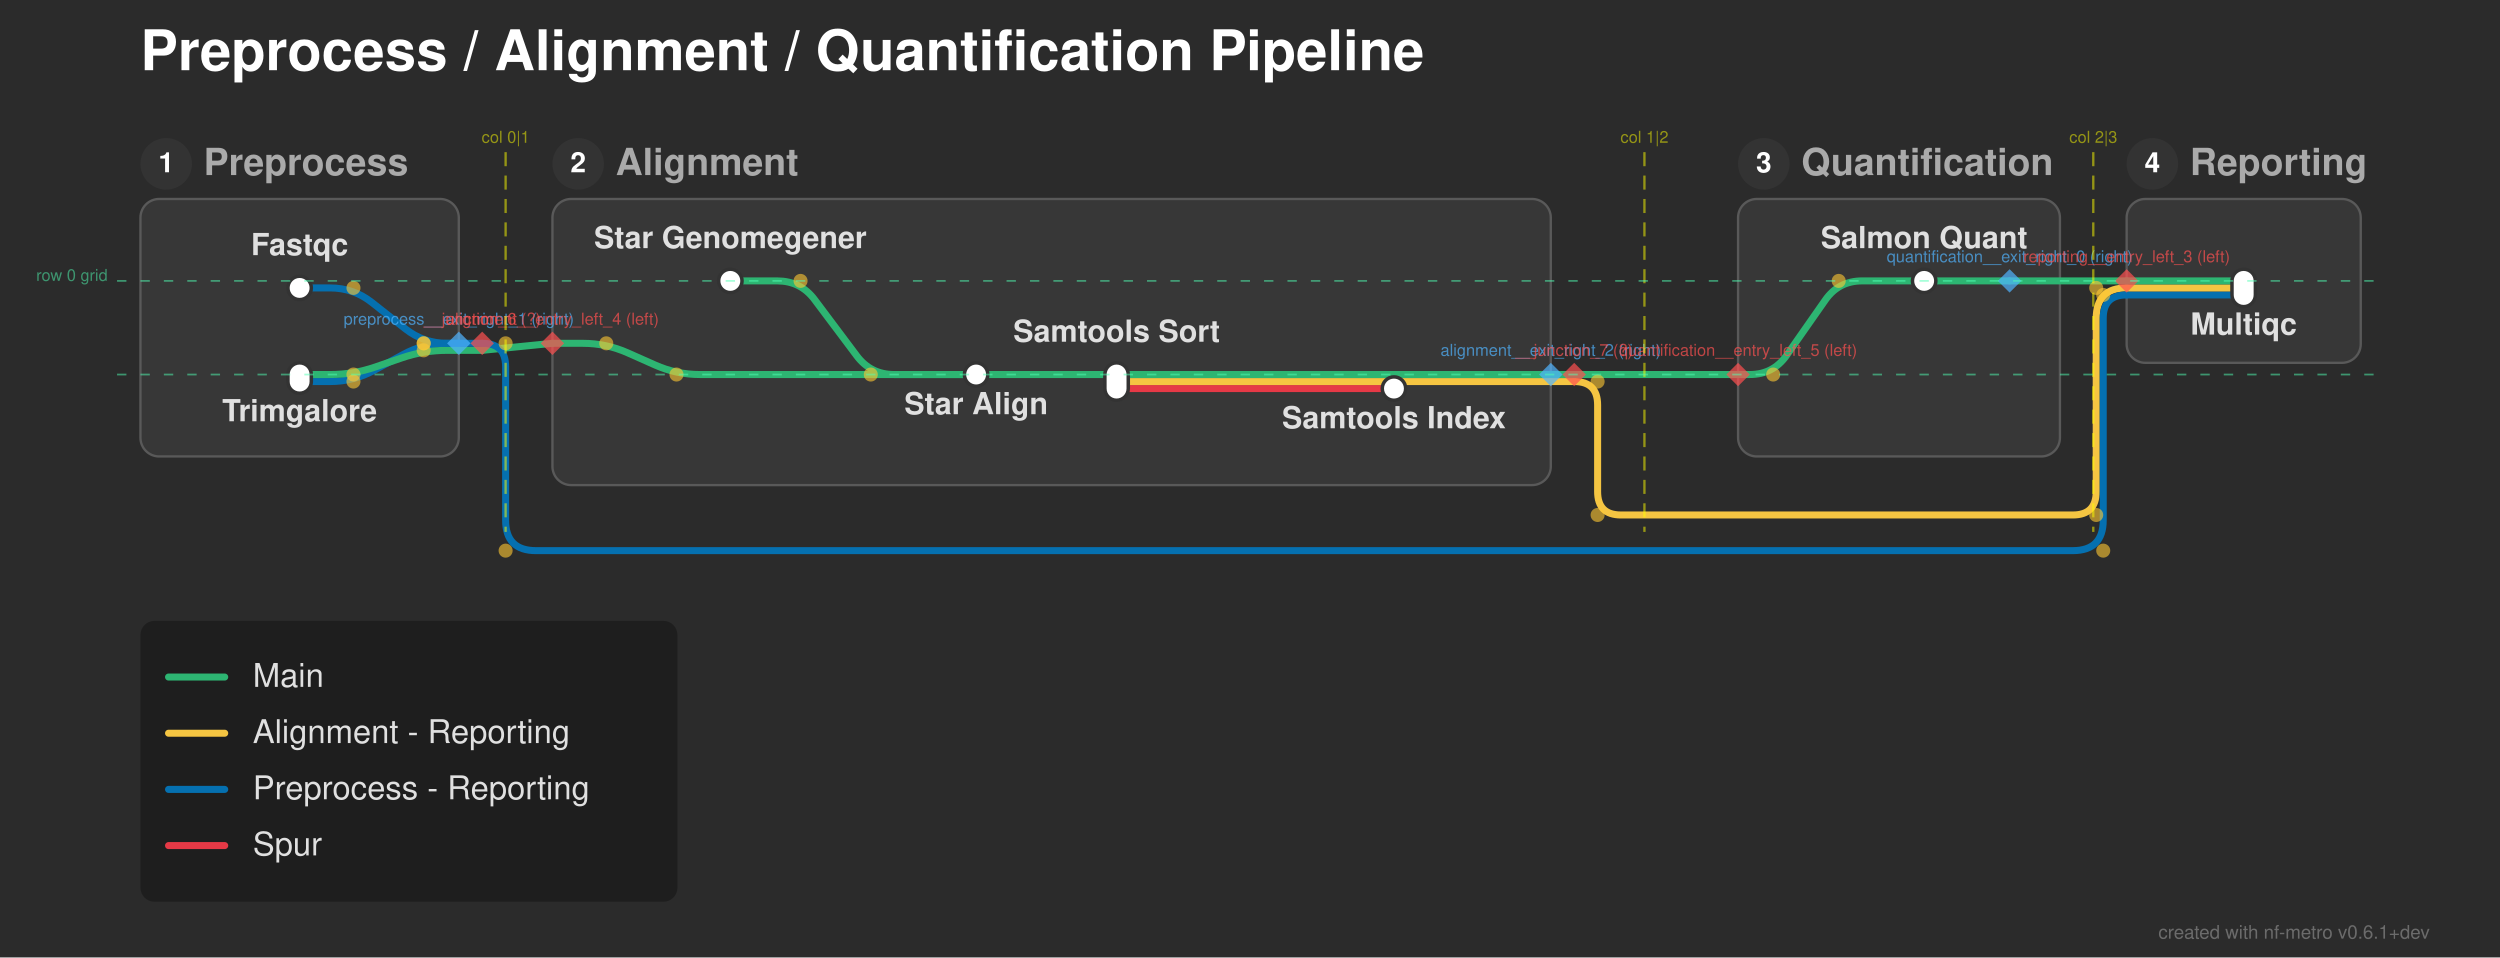
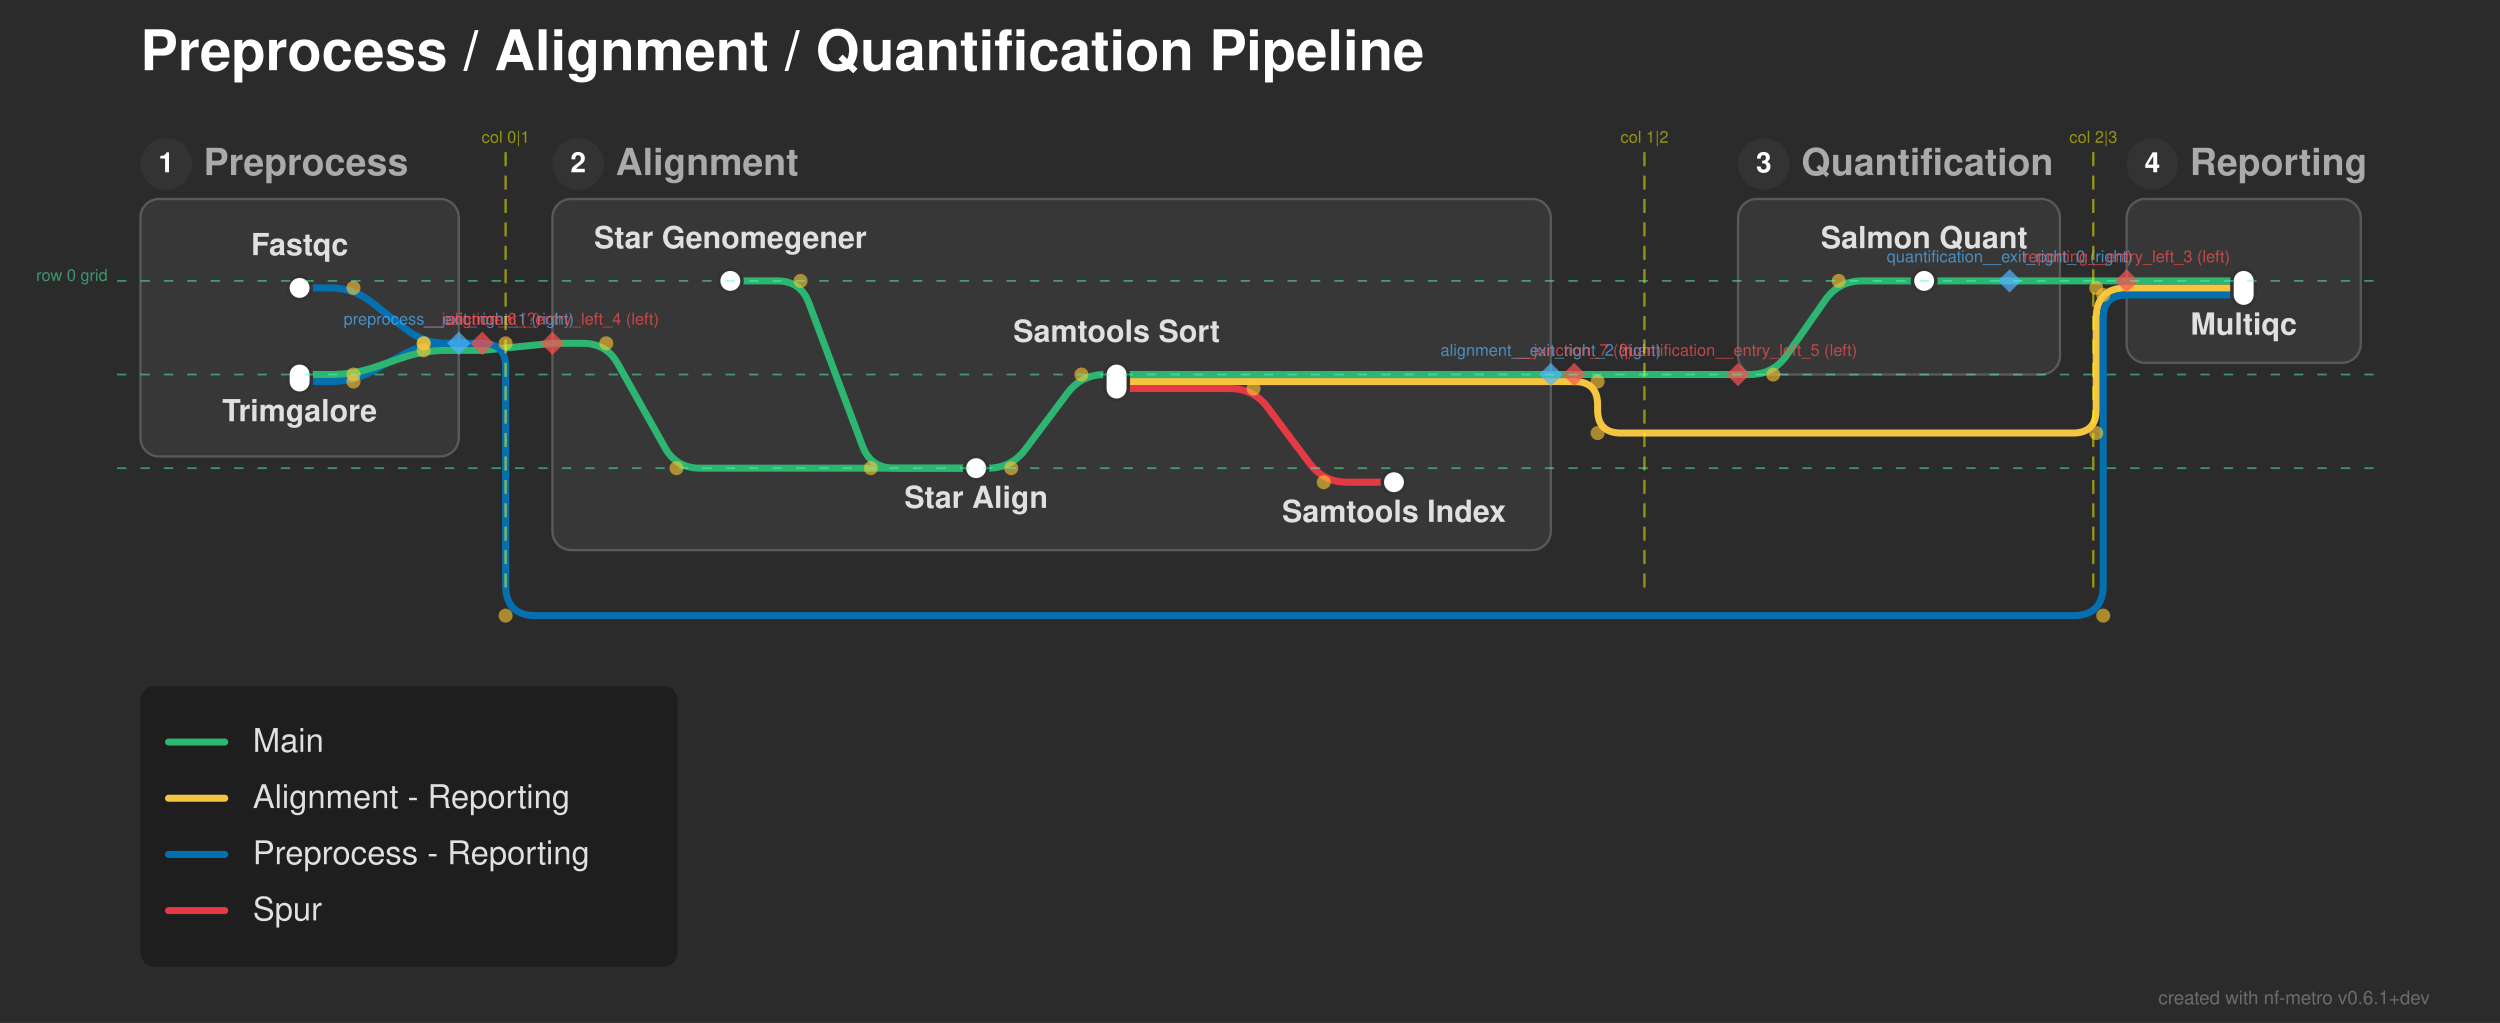
- <svg xmlns="http://www.w3.org/2000/svg" width="1068" height="409" viewBox="0 0 1068 409">
+ <svg xmlns="http://www.w3.org/2000/svg" width="1068" height="437" viewBox="0 0 1068 437">
  <defs>
</defs>
-   <rect x="0" y="0" width="1068" height="409" fill="#2b2b2b" />
+   <rect x="0" y="0" width="1068" height="437" fill="#2b2b2b" />
  <text x="60.0" y="30.0" font-size="24.0" fill="#ffffff" font-family="'Helvetica Neue', Helvetica, Arial, sans-serif" font-weight="bold" class="nf-metro-title">Preprocess / Alignment / Quantification Pipeline</text>
  <rect x="60.0" y="85.0" width="136.0" height="110.0" rx="8" ry="8" fill="#373737" stroke="#595959" stroke-width="1.0" />
  <circle cx="71.0" cy="70.0" r="11" fill="#333333" class="nf-metro-section-num-circle" />
  <text x="71.0" y="70.0" font-size="12" fill="#ffffff" font-family="'Helvetica Neue', Helvetica, Arial, sans-serif" font-weight="bold" text-anchor="middle" dy="0.3em">1</text>
  <text x="87.0" y="70.0" font-size="16.0" fill="#aaaaaa" font-family="'Helvetica Neue', Helvetica, Arial, sans-serif" font-weight="bold" dy="0.3em" class="nf-metro-section-label">Preprocess</text>
-   <rect x="236.0" y="85.0" width="426.5" height="122.233" rx="8" ry="8" fill="#373737" stroke="#595959" stroke-width="1.0" />
+   <rect x="236.0" y="85.0" width="426.5" height="150.0" rx="8" ry="8" fill="#373737" stroke="#595959" stroke-width="1.0" />
  <circle cx="247.0" cy="70.0" r="11" fill="#333333" class="nf-metro-section-num-circle" />
  <text x="247.0" y="70.0" font-size="12" fill="#ffffff" font-family="'Helvetica Neue', Helvetica, Arial, sans-serif" font-weight="bold" text-anchor="middle" dy="0.3em">2</text>
  <text x="263.0" y="70.0" font-size="16.0" fill="#aaaaaa" font-family="'Helvetica Neue', Helvetica, Arial, sans-serif" font-weight="bold" dy="0.3em" class="nf-metro-section-label">Alignment</text>
-   <rect x="742.5" y="85.0" width="137.5" height="110.0" rx="8" ry="8" fill="#373737" stroke="#595959" stroke-width="1.0" />
+   <rect x="742.5" y="85.0" width="137.5" height="75.0" rx="8" ry="8" fill="#373737" stroke="#595959" stroke-width="1.0" />
  <circle cx="753.5" cy="70.0" r="11" fill="#333333" class="nf-metro-section-num-circle" />
  <text x="753.5" y="70.0" font-size="12" fill="#ffffff" font-family="'Helvetica Neue', Helvetica, Arial, sans-serif" font-weight="bold" text-anchor="middle" dy="0.3em">3</text>
  <text x="769.5" y="70.0" font-size="16.0" fill="#aaaaaa" font-family="'Helvetica Neue', Helvetica, Arial, sans-serif" font-weight="bold" dy="0.3em" class="nf-metro-section-label">Quantification</text>
  <rect x="908.5" y="85.0" width="100.0" height="70.0" rx="8" ry="8" fill="#373737" stroke="#595959" stroke-width="1.0" />
  <circle cx="919.5" cy="70.0" r="11" fill="#333333" class="nf-metro-section-num-circle" />
  <text x="919.5" y="70.0" font-size="12" fill="#ffffff" font-family="'Helvetica Neue', Helvetica, Arial, sans-serif" font-weight="bold" text-anchor="middle" dy="0.3em">4</text>
  <text x="935.5" y="70.0" font-size="16.0" fill="#aaaaaa" font-family="'Helvetica Neue', Helvetica, Arial, sans-serif" font-weight="bold" dy="0.3em" class="nf-metro-section-label">Reporting</text>
-   <path d="M477.0,166.0 L595.5,166.0" stroke="#e63946" stroke-width="3.0" stroke-linecap="round" />
+   <path d="M417.0,200.0 L422.0,200.0 Q432.0,200.0,438.0,192.0 L456.0,168.0 Q462.0,160.0,472.0,160.0 L477.0,160.0" stroke="#2db572" stroke-width="3.0" fill="none" stroke-linecap="round" stroke-linejoin="round" />
+   <path d="M477.0,166.0 L525.5,166.0 Q535.5,166.0,541.5,174.0 L559.5,198.0 Q565.5,206.0,575.5,206.0 L595.5,206.0" stroke="#e63946" stroke-width="3.0" fill="none" stroke-linecap="round" stroke-linejoin="round" />
  <path d="M128.0,163.0 L141.0,163.0 Q151.0,163.0,159.783,158.218 L172.217,151.448 Q181.0,146.667,191.0,146.667 L196.0,146.667" stroke="#0570b0" stroke-width="3.0" fill="none" stroke-linecap="round" stroke-linejoin="round" />
  <path d="M477.0,163.0 L662.5,163.0" stroke="#f5c542" stroke-width="3.0" stroke-linecap="round" />
  <path d="M662.5,163.0 L672.5,163.0" stroke="#f5c542" stroke-width="3.0" stroke-linecap="round" />
-   <path d="M672.5,163.0 L672.5,163.0 Q682.5,163.0,682.5,173.0 L682.5,210.0 Q682.5,220.0,692.5,220.0 L885.5,220.0 Q895.5,220.0,895.5,210.0 L895.5,136.0 Q895.5,123.0,908.5,123.0 L908.5,123.0" stroke="#f5c542" stroke-width="3.0" fill="none" stroke-linecap="round" stroke-linejoin="round" />
-   <path d="M417.0,160.0 L477.0,160.0" stroke="#2db572" stroke-width="3.0" stroke-linecap="round" />
+   <path d="M672.5,163.0 L672.5,163.0 Q682.5,163.0,682.5,173.0 L682.5,175.0 Q682.5,185.0,692.5,185.0 L885.5,185.0 Q895.5,185.0,895.5,175.0 L895.5,136.0 Q895.5,123.0,908.5,123.0 L908.5,123.0" stroke="#f5c542" stroke-width="3.0" fill="none" stroke-linecap="round" stroke-linejoin="round" />
  <path d="M128.0,160.0 L141.0,160.0 Q151.0,160.0,160.455,156.743 L171.545,152.923 Q181.0,149.667,191.0,149.667 L196.0,149.667" stroke="#2db572" stroke-width="3.0" fill="none" stroke-linecap="round" stroke-linejoin="round" />
  <path d="M477.0,160.0 L662.5,160.0" stroke="#2db572" stroke-width="3.0" stroke-linecap="round" />
  <path d="M742.5,160.0 L747.5,160.0 Q757.5,160.0,763.235,151.808 L779.765,128.192 Q785.5,120.0,795.5,120.0 L822.0,120.0" stroke="#2db572" stroke-width="3.0" fill="none" stroke-linecap="round" stroke-linejoin="round" />
  <path d="M662.5,160.0 L672.5,160.0" stroke="#2db572" stroke-width="3.0" stroke-linecap="round" />
  <path d="M672.5,160.0 L742.5,160.0" stroke="#2db572" stroke-width="3.0" stroke-linecap="round" />
  <path d="M196.0,149.667 L206.0,149.667" stroke="#2db572" stroke-width="3.0" stroke-linecap="round" />
  <path d="M206.0,149.667 L236.0,146.667" stroke="#2db572" stroke-width="3.0" stroke-linecap="round" />
-   <path d="M236.0,146.667 L249.0,146.667 Q259.0,146.667,268.138,150.728 L279.862,155.939 Q289.0,160.0,299.0,160.0 L417.0,160.0" stroke="#2db572" stroke-width="3.0" fill="none" stroke-linecap="round" stroke-linejoin="round" />
+   <path d="M236.0,146.667 L249.0,146.667 Q259.0,146.667,263.903,155.382 L284.097,191.284 Q289.0,200.0,299.0,200.0 L417.0,200.0" stroke="#2db572" stroke-width="3.0" fill="none" stroke-linecap="round" stroke-linejoin="round" />
  <path d="M196.0,146.667 L206.0,146.667" stroke="#0570b0" stroke-width="3.0" stroke-linecap="round" />
-   <path d="M206.0,146.667 L206.0,146.667 Q216.0,146.667,216.0,156.667 L216.0,222.233 Q216.0,235.233,229.0,235.233 L885.5,235.233 Q898.5,235.233,898.5,222.233 L898.5,136.0 Q898.5,126.0,908.5,126.0 L908.5,126.0" stroke="#0570b0" stroke-width="3.0" fill="none" stroke-linecap="round" stroke-linejoin="round" />
+   <path d="M206.0,146.667 L206.0,146.667 Q216.0,146.667,216.0,156.667 L216.0,250.0 Q216.0,263.0,229.0,263.0 L885.5,263.0 Q898.5,263.0,898.5,250.0 L898.5,136.0 Q898.5,126.0,908.5,126.0 L908.5,126.0" stroke="#0570b0" stroke-width="3.0" fill="none" stroke-linecap="round" stroke-linejoin="round" />
  <path d="M908.5,126.0 L958.5,126.0" stroke="#0570b0" stroke-width="3.0" stroke-linecap="round" />
  <path d="M128.0,123.0 L141.0,123.0 Q151.0,123.0,158.851,129.194 L173.149,140.473 Q181.0,146.667,191.0,146.667 L196.0,146.667" stroke="#0570b0" stroke-width="3.0" fill="none" stroke-linecap="round" stroke-linejoin="round" />
  <path d="M908.5,123.0 L958.5,123.0" stroke="#f5c542" stroke-width="3.0" stroke-linecap="round" />
-   <path d="M312.0,120.0 L332.0,120.0 Q342.0,120.0,348.0,128.0 L366.0,152.0 Q372.0,160.0,382.0,160.0 L417.0,160.0" stroke="#2db572" stroke-width="3.0" fill="none" stroke-linecap="round" stroke-linejoin="round" />
+   <path d="M312.0,120.0 L332.0,120.0 Q342.0,120.0,345.511,129.363 L368.489,190.637 Q372.0,200.0,382.0,200.0 L417.0,200.0" stroke="#2db572" stroke-width="3.0" fill="none" stroke-linecap="round" stroke-linejoin="round" />
  <path d="M822.0,120.0 L858.5,120.0" stroke="#2db572" stroke-width="3.0" stroke-linecap="round" />
  <path d="M908.5,120.0 L958.5,120.0" stroke="#2db572" stroke-width="3.0" stroke-linecap="round" />
  <path d="M858.5,120.0 L908.5,120.0" stroke="#2db572" stroke-width="3.0" stroke-linecap="round" />
  <rect x="123.0" y="118.0" width="10.0" height="10.0" rx="5.0" ry="5.0" fill="#ffffff" stroke="#333333" stroke-width="1.5" />
  <rect x="123.0" y="155.0" width="10.0" height="13.0" rx="5.0" ry="5.0" fill="#ffffff" stroke="#333333" stroke-width="1.5" />
  <rect x="307.0" y="115.0" width="10.0" height="10.0" rx="5.0" ry="5.0" fill="#ffffff" stroke="#333333" stroke-width="1.5" />
-   <rect x="412.0" y="155.0" width="10.0" height="10.0" rx="5.0" ry="5.0" fill="#ffffff" stroke="#333333" stroke-width="1.5" />
+   <rect x="412.0" y="195.0" width="10.0" height="10.0" rx="5.0" ry="5.0" fill="#ffffff" stroke="#333333" stroke-width="1.5" />
  <rect x="472.0" y="155.0" width="10.0" height="16.0" rx="5.0" ry="5.0" fill="#ffffff" stroke="#333333" stroke-width="1.5" />
-   <rect x="590.5" y="161.0" width="10.0" height="10.0" rx="5.0" ry="5.0" fill="#ffffff" stroke="#333333" stroke-width="1.5" />
+   <rect x="590.5" y="201.0" width="10.0" height="10.0" rx="5.0" ry="5.0" fill="#ffffff" stroke="#333333" stroke-width="1.5" />
  <rect x="817.0" y="115.0" width="10.0" height="10.0" rx="5.0" ry="5.0" fill="#ffffff" stroke="#333333" stroke-width="1.5" />
  <rect x="953.5" y="115.0" width="10.0" height="16.0" rx="5.0" ry="5.0" fill="#ffffff" stroke="#333333" stroke-width="1.5" />
  <text x="312.0" y="106.0" font-size="13.0" fill="#e0e0e0" font-family="'Helvetica Neue', Helvetica, Arial, sans-serif" font-weight="bold" text-anchor="middle" dominant-baseline="auto">Star Genomegener</text>
  <text x="128.0" y="109.0" font-size="13.0" fill="#e0e0e0" font-family="'Helvetica Neue', Helvetica, Arial, sans-serif" font-weight="bold" text-anchor="middle" dominant-baseline="auto">Fastqc</text>
  <text x="822.0" y="106.0" font-size="13.0" fill="#e0e0e0" font-family="'Helvetica Neue', Helvetica, Arial, sans-serif" font-weight="bold" text-anchor="middle" dominant-baseline="auto">Salmon Quant</text>
  <text x="958.5" y="137.0" font-size="13.0" fill="#e0e0e0" font-family="'Helvetica Neue', Helvetica, Arial, sans-serif" font-weight="bold" text-anchor="middle" dominant-baseline="hanging">Multiqc</text>
  <text x="128.0" y="174.0" font-size="13.0" fill="#e0e0e0" font-family="'Helvetica Neue', Helvetica, Arial, sans-serif" font-weight="bold" text-anchor="middle" dominant-baseline="hanging">Trimgalore</text>
-   <text x="417.0" y="171.0" font-size="13.0" fill="#e0e0e0" font-family="'Helvetica Neue', Helvetica, Arial, sans-serif" font-weight="bold" text-anchor="middle" dominant-baseline="hanging">Star Align</text>
+   <text x="417.0" y="211.0" font-size="13.0" fill="#e0e0e0" font-family="'Helvetica Neue', Helvetica, Arial, sans-serif" font-weight="bold" text-anchor="middle" dominant-baseline="hanging">Star Align</text>
  <text x="477.0" y="146.0" font-size="13.0" fill="#e0e0e0" font-family="'Helvetica Neue', Helvetica, Arial, sans-serif" font-weight="bold" text-anchor="middle" dominant-baseline="auto">Samtools Sort</text>
-   <text x="595.5" y="177.0" font-size="13.0" fill="#e0e0e0" font-family="'Helvetica Neue', Helvetica, Arial, sans-serif" font-weight="bold" text-anchor="middle" dominant-baseline="hanging">Samtools Index</text>
+   <text x="595.5" y="217.0" font-size="13.0" fill="#e0e0e0" font-family="'Helvetica Neue', Helvetica, Arial, sans-serif" font-weight="bold" text-anchor="middle" dominant-baseline="hanging">Samtools Index</text>
  <circle cx="342.0" cy="120.0" r="3.0" fill="rgba(255, 200, 50, 0.6)" />
-   <circle cx="372.0" cy="160.0" r="3.0" fill="rgba(255, 200, 50, 0.6)" />
+   <circle cx="372.0" cy="200.0" r="3.0" fill="rgba(255, 200, 50, 0.6)" />
+   <circle cx="432.0" cy="200.0" r="3.0" fill="rgba(255, 200, 50, 0.6)" />
+   <circle cx="462.0" cy="160.0" r="3.0" fill="rgba(255, 200, 50, 0.6)" />
+   <circle cx="535.5" cy="166.0" r="3.0" fill="rgba(255, 200, 50, 0.6)" />
+   <circle cx="565.5" cy="206.0" r="3.0" fill="rgba(255, 200, 50, 0.6)" />
  <circle cx="151.0" cy="160.0" r="3.0" fill="rgba(255, 200, 50, 0.6)" />
  <circle cx="181.0" cy="149.667" r="3.0" fill="rgba(255, 200, 50, 0.6)" />
  <circle cx="259.0" cy="146.667" r="3.0" fill="rgba(255, 200, 50, 0.6)" />
-   <circle cx="289.0" cy="160.0" r="3.0" fill="rgba(255, 200, 50, 0.6)" />
+   <circle cx="289.0" cy="200.0" r="3.0" fill="rgba(255, 200, 50, 0.6)" />
  <circle cx="757.5" cy="160.0" r="3.0" fill="rgba(255, 200, 50, 0.6)" />
  <circle cx="785.5" cy="120.0" r="3.0" fill="rgba(255, 200, 50, 0.6)" />
  <circle cx="151.0" cy="123.0" r="3.0" fill="rgba(255, 200, 50, 0.6)" />
  <circle cx="181.0" cy="146.667" r="3.0" fill="rgba(255, 200, 50, 0.6)" />
  <circle cx="151.0" cy="163.0" r="3.0" fill="rgba(255, 200, 50, 0.6)" />
  <circle cx="181.0" cy="146.667" r="3.0" fill="rgba(255, 200, 50, 0.6)" />
  <circle cx="216.0" cy="146.667" r="3.0" fill="rgba(255, 200, 50, 0.6)" />
-   <circle cx="216.0" cy="235.233" r="3.0" fill="rgba(255, 200, 50, 0.6)" />
-   <circle cx="898.5" cy="235.233" r="3.0" fill="rgba(255, 200, 50, 0.6)" />
+   <circle cx="216.0" cy="263.0" r="3.0" fill="rgba(255, 200, 50, 0.6)" />
+   <circle cx="898.5" cy="263.0" r="3.0" fill="rgba(255, 200, 50, 0.6)" />
  <circle cx="898.5" cy="126.0" r="3.0" fill="rgba(255, 200, 50, 0.6)" />
  <circle cx="682.5" cy="163.0" r="3.0" fill="rgba(255, 200, 50, 0.6)" />
-   <circle cx="682.5" cy="220.0" r="3.0" fill="rgba(255, 200, 50, 0.6)" />
-   <circle cx="895.5" cy="220.0" r="3.0" fill="rgba(255, 200, 50, 0.6)" />
+   <circle cx="682.5" cy="185.0" r="3.0" fill="rgba(255, 200, 50, 0.6)" />
+   <circle cx="895.5" cy="185.0" r="3.0" fill="rgba(255, 200, 50, 0.6)" />
  <circle cx="895.5" cy="123.0" r="3.0" fill="rgba(255, 200, 50, 0.6)" />
  <path d="M858.5,115.0 L863.5,120.0 L858.5,125.0 L853.5,120.0 Z" fill="rgba(80, 180, 255, 0.7)" stroke="none" />
  <text x="858.5" y="112.0" font-size="7" fill="rgba(80, 180, 255, 0.7)" font-family="'Helvetica Neue', Helvetica, Arial, sans-serif" text-anchor="middle" dominant-baseline="auto">quantification__exit_right_0 (right)</text>
  <path d="M196.0,141.667 L201.0,146.667 L196.0,151.667 L191.0,146.667 Z" fill="rgba(80, 180, 255, 0.7)" stroke="none" />
  <text x="196.0" y="138.667" font-size="7" fill="rgba(80, 180, 255, 0.7)" font-family="'Helvetica Neue', Helvetica, Arial, sans-serif" text-anchor="middle" dominant-baseline="auto">preprocess__exit_right_1 (right)</text>
  <path d="M662.5,155.0 L667.5,160.0 L662.5,165.0 L657.5,160.0 Z" fill="rgba(80, 180, 255, 0.7)" stroke="none" />
  <text x="662.5" y="152.0" font-size="7" fill="rgba(80, 180, 255, 0.7)" font-family="'Helvetica Neue', Helvetica, Arial, sans-serif" text-anchor="middle" dominant-baseline="auto">alignment__exit_right_2 (right)</text>
  <path d="M908.5,115.0 L913.5,120.0 L908.5,125.0 L903.5,120.0 Z" fill="rgba(255, 80, 80, 0.7)" stroke="none" />
  <text x="908.5" y="112.0" font-size="7" fill="rgba(255, 80, 80, 0.7)" font-family="'Helvetica Neue', Helvetica, Arial, sans-serif" text-anchor="middle" dominant-baseline="auto">reporting__entry_left_3 (left)</text>
  <path d="M236.0,141.667 L241.0,146.667 L236.0,151.667 L231.0,146.667 Z" fill="rgba(255, 80, 80, 0.7)" stroke="none" />
  <text x="236.0" y="138.667" font-size="7" fill="rgba(255, 80, 80, 0.7)" font-family="'Helvetica Neue', Helvetica, Arial, sans-serif" text-anchor="middle" dominant-baseline="auto">alignment__entry_left_4 (left)</text>
  <path d="M742.5,155.0 L747.5,160.0 L742.5,165.0 L737.5,160.0 Z" fill="rgba(255, 80, 80, 0.7)" stroke="none" />
  <text x="742.5" y="152.0" font-size="7" fill="rgba(255, 80, 80, 0.7)" font-family="'Helvetica Neue', Helvetica, Arial, sans-serif" text-anchor="middle" dominant-baseline="auto">quantification__entry_left_5 (left)</text>
  <path d="M206.0,141.667 L211.0,146.667 L206.0,151.667 L201.0,146.667 Z" fill="rgba(255, 80, 80, 0.7)" stroke="none" />
  <text x="206.0" y="138.667" font-size="7" fill="rgba(255, 80, 80, 0.7)" font-family="'Helvetica Neue', Helvetica, Arial, sans-serif" text-anchor="middle" dominant-baseline="auto">__junction_6 (?)</text>
  <path d="M672.5,155.0 L677.5,160.0 L672.5,165.0 L667.5,160.0 Z" fill="rgba(255, 80, 80, 0.7)" stroke="none" />
  <text x="672.5" y="152.0" font-size="7" fill="rgba(255, 80, 80, 0.7)" font-family="'Helvetica Neue', Helvetica, Arial, sans-serif" text-anchor="middle" dominant-baseline="auto">__junction_7 (?)</text>
-   <path d="M216.0,65.0 L216.0,227.233" stroke="rgba(255, 255, 0, 0.5)" stroke-width="1" stroke-dasharray="6,4" />
+   <path d="M216.0,65.0 L216.0,255.0" stroke="rgba(255, 255, 0, 0.5)" stroke-width="1" stroke-dasharray="6,4" />
  <text x="216.0" y="61.0" font-size="7" fill="rgba(255, 255, 0, 0.5)" font-family="'Helvetica Neue', Helvetica, Arial, sans-serif" text-anchor="middle">col 0|1</text>
-   <path d="M702.5,65.0 L702.5,227.233" stroke="rgba(255, 255, 0, 0.5)" stroke-width="1" stroke-dasharray="6,4" />
+   <path d="M702.5,65.0 L702.5,255.0" stroke="rgba(255, 255, 0, 0.5)" stroke-width="1" stroke-dasharray="6,4" />
  <text x="702.5" y="61.0" font-size="7" fill="rgba(255, 255, 0, 0.5)" font-family="'Helvetica Neue', Helvetica, Arial, sans-serif" text-anchor="middle">col 1|2</text>
-   <path d="M894.25,65.0 L894.25,227.233" stroke="rgba(255, 255, 0, 0.5)" stroke-width="1" stroke-dasharray="6,4" />
+   <path d="M894.25,65.0 L894.25,255.0" stroke="rgba(255, 255, 0, 0.5)" stroke-width="1" stroke-dasharray="6,4" />
  <text x="894.25" y="61.0" font-size="7" fill="rgba(255, 255, 0, 0.5)" font-family="'Helvetica Neue', Helvetica, Arial, sans-serif" text-anchor="middle">col 2|3</text>
  <path d="M50.0,120.0 L1018.5,120.0" stroke="rgba(80, 255, 180, 0.5)" stroke-width="0.75" stroke-dasharray="4,6" />
  <text x="46.0" y="120.0" font-size="7" fill="rgba(80, 255, 180, 0.5)" font-family="'Helvetica Neue', Helvetica, Arial, sans-serif" text-anchor="end">row 0 grid</text>
  <path d="M50.0,160.0 L1018.5,160.0" stroke="rgba(80, 255, 180, 0.5)" stroke-width="0.75" stroke-dasharray="4,6" />
-   <rect x="60.0" y="265.233" width="229.4" height="120.0" rx="6" ry="6" fill="rgba(0, 0, 0, 0.3)" />
-   <path d="M72.0,289.233 L96.0,289.233" stroke="#2db572" stroke-width="3.0" stroke-linecap="round" />
-   <text x="108.0" y="289.233" font-size="14.0" fill="#e0e0e0" font-family="'Helvetica Neue', Helvetica, Arial, sans-serif" dy="0.3em">Main</text>
-   <path d="M72.0,313.233 L96.0,313.233" stroke="#f5c542" stroke-width="3.0" stroke-linecap="round" />
-   <text x="108.0" y="313.233" font-size="14.0" fill="#e0e0e0" font-family="'Helvetica Neue', Helvetica, Arial, sans-serif" dy="0.3em">Alignment - Reporting</text>
-   <path d="M72.0,337.233 L96.0,337.233" stroke="#0570b0" stroke-width="3.0" stroke-linecap="round" />
-   <text x="108.0" y="337.233" font-size="14.0" fill="#e0e0e0" font-family="'Helvetica Neue', Helvetica, Arial, sans-serif" dy="0.3em">Preprocess - Reporting</text>
-   <path d="M72.0,361.233 L96.0,361.233" stroke="#e63946" stroke-width="3.0" stroke-linecap="round" />
-   <text x="108.0" y="361.233" font-size="14.0" fill="#e0e0e0" font-family="'Helvetica Neue', Helvetica, Arial, sans-serif" dy="0.3em">Spur</text>
-   <text x="1038.0" y="401.0" font-size="8" fill="rgba(150, 150, 150, 0.6)" font-family="'Helvetica Neue', Helvetica, Arial, sans-serif" text-anchor="end">created with nf-metro v0.6.1+dev</text>
+   <path d="M50.0,200.0 L1018.5,200.0" stroke="rgba(80, 255, 180, 0.5)" stroke-width="0.75" stroke-dasharray="4,6" />
+   <rect x="60.0" y="293.0" width="229.4" height="120.0" rx="6" ry="6" fill="rgba(0, 0, 0, 0.3)" />
+   <path d="M72.0,317.0 L96.0,317.0" stroke="#2db572" stroke-width="3.0" stroke-linecap="round" />
+   <text x="108.0" y="317.0" font-size="14.0" fill="#e0e0e0" font-family="'Helvetica Neue', Helvetica, Arial, sans-serif" dy="0.3em">Main</text>
+   <path d="M72.0,341.0 L96.0,341.0" stroke="#f5c542" stroke-width="3.0" stroke-linecap="round" />
+   <text x="108.0" y="341.0" font-size="14.0" fill="#e0e0e0" font-family="'Helvetica Neue', Helvetica, Arial, sans-serif" dy="0.3em">Alignment - Reporting</text>
+   <path d="M72.0,365.0 L96.0,365.0" stroke="#0570b0" stroke-width="3.0" stroke-linecap="round" />
+   <text x="108.0" y="365.0" font-size="14.0" fill="#e0e0e0" font-family="'Helvetica Neue', Helvetica, Arial, sans-serif" dy="0.3em">Preprocess - Reporting</text>
+   <path d="M72.0,389.0 L96.0,389.0" stroke="#e63946" stroke-width="3.0" stroke-linecap="round" />
+   <text x="108.0" y="389.0" font-size="14.0" fill="#e0e0e0" font-family="'Helvetica Neue', Helvetica, Arial, sans-serif" dy="0.3em">Spur</text>
+   <text x="1038.0" y="429.0" font-size="8" fill="rgba(150, 150, 150, 0.6)" font-family="'Helvetica Neue', Helvetica, Arial, sans-serif" text-anchor="end">created with nf-metro v0.6.1+dev</text>
</svg>
